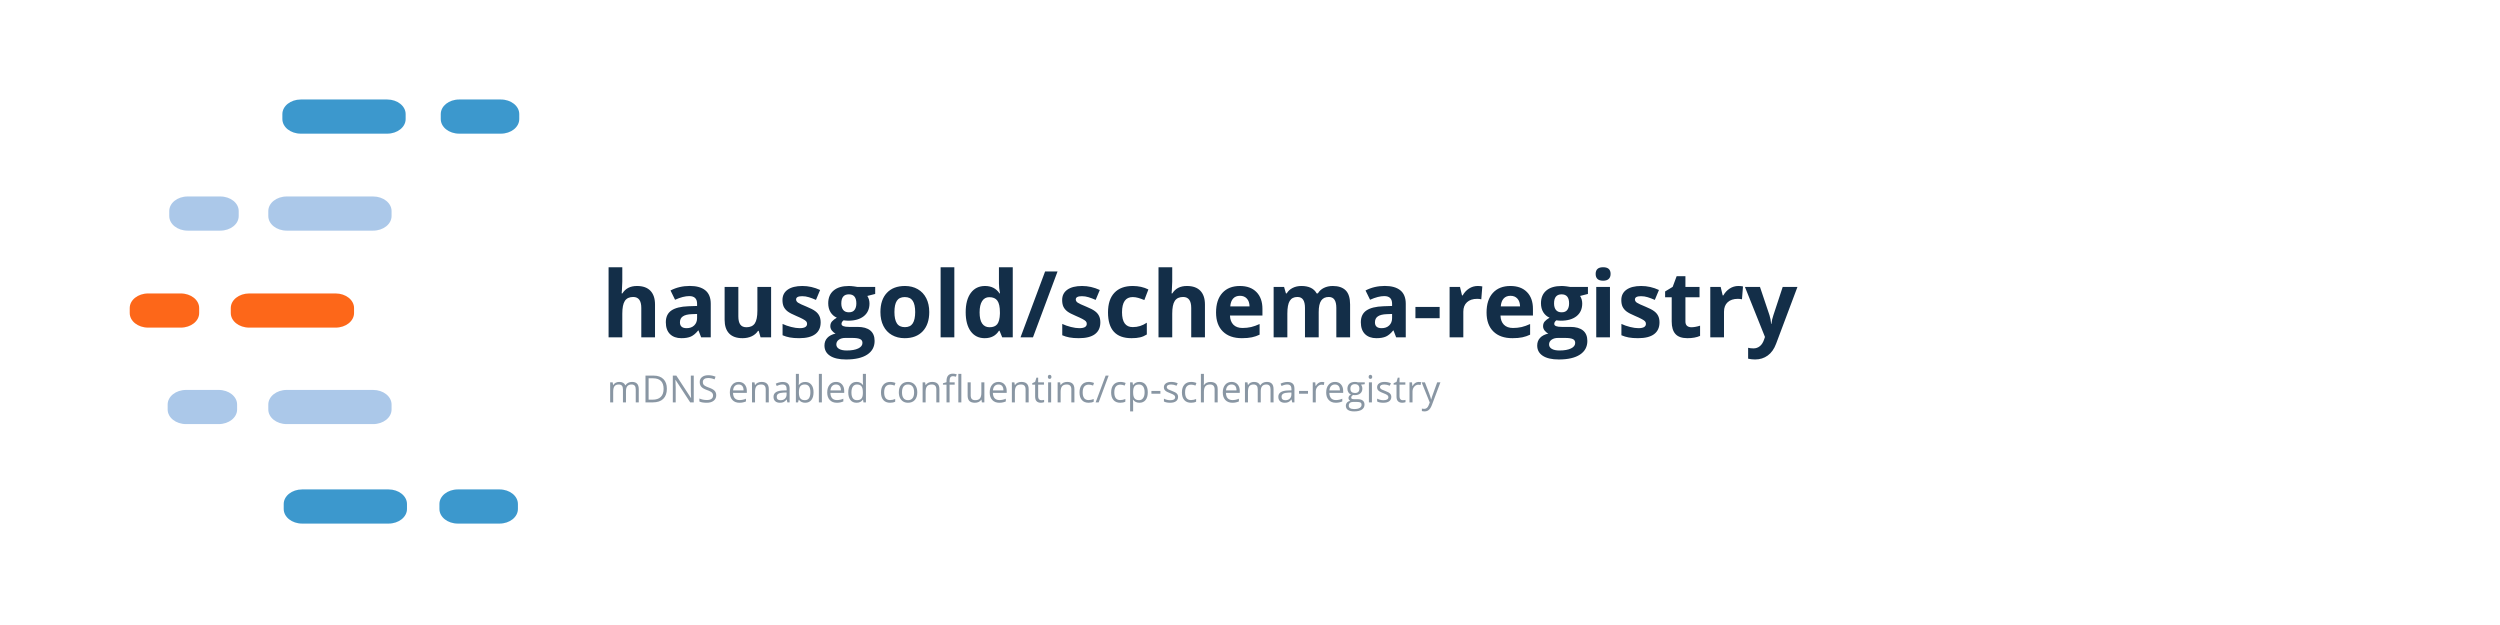
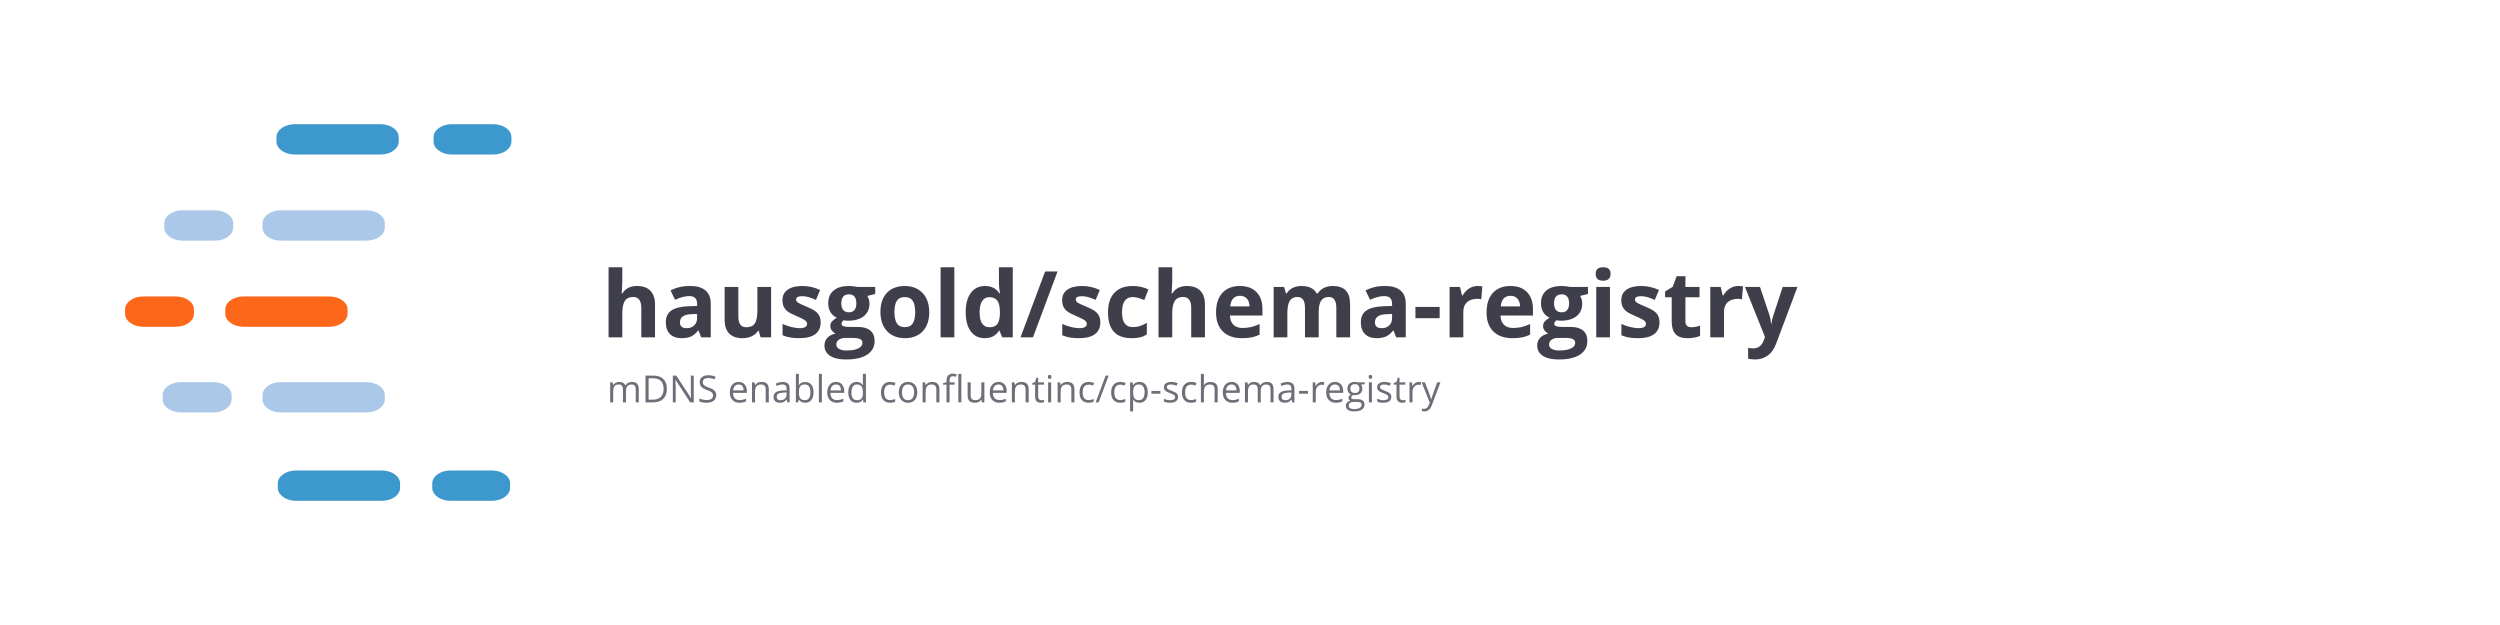
- <svg xmlns="http://www.w3.org/2000/svg" version="1.1" id="Ebene_1" x="0px" y="0px" viewBox="0 0 800 200" xml:space="preserve" width="800" height="200">
-   <defs id="defs31">
+ <svg xmlns="http://www.w3.org/2000/svg" id="hg-readme-banner-v2" viewBox="0 0 800 200" width="800" height="200" version="1.1" xml:space="preserve">
+   <defs id="defs2">
+     <linearGradient id="a" x1="112.46" y1="309.13" x2="314.5" y2="309.13" gradientUnits="userSpaceOnUse" gradientTransform="translate(-33.985 -122.816)">
+       <stop offset="0" stop-color="#1992f4" id="stop1" />
+       <stop offset="1" stop-color="#2b8af6" id="stop2" />
+     </linearGradient>
    <linearGradient id="XMLID_17_-9" gradientUnits="userSpaceOnUse" x1="174.074" y1="215.549" x2="132.276" y2="141.753">
      <stop offset="0" style="stop-color:#FB7655" id="stop3272-4" />
      <stop offset="0" style="stop-color:#FB7655" id="stop3274-5" />
      <stop offset="0.41" style="stop-color:#E42B1E" id="stop3276-1" />
      <stop offset="0.99" style="stop-color:#990000" id="stop3278-0" />
      <stop offset="1" style="stop-color:#990000" id="stop3280-3" />
    </linearGradient>
    <linearGradient id="XMLID_18_-7" gradientUnits="userSpaceOnUse" x1="194.895" y1="153.558" x2="141.028" y2="117.409">
      <stop offset="0" style="stop-color:#871101" id="stop3285-8" />
      <stop offset="0" style="stop-color:#871101" id="stop3287-8" />
      <stop offset="0.99" style="stop-color:#911209" id="stop3289-6" />
      <stop offset="1" style="stop-color:#911209" id="stop3291-0" />
    </linearGradient>
    <linearGradient id="XMLID_19_-4" gradientUnits="userSpaceOnUse" x1="151.795" y1="217.785" x2="97.93" y2="181.638">
      <stop offset="0" style="stop-color:#871101" id="stop3296-6" />
      <stop offset="0" style="stop-color:#871101" id="stop3298-7" />
      <stop offset="0.99" style="stop-color:#911209" id="stop3300-6" />
      <stop offset="1" style="stop-color:#911209" id="stop3302-0" />
    </linearGradient>
    <linearGradient id="XMLID_20_-9" gradientUnits="userSpaceOnUse" x1="38.696" y1="127.391" x2="47.047" y2="181.661">
      <stop offset="0" style="stop-color:#FFFFFF" id="stop3307-7" />
      <stop offset="0" style="stop-color:#FFFFFF" id="stop3309-5" />
      <stop offset="0.23" style="stop-color:#E57252" id="stop3311-9" />
      <stop offset="0.46" style="stop-color:#DE3B20" id="stop3313-7" />
      <stop offset="0.99" style="stop-color:#A60003" id="stop3315-8" />
      <stop offset="1" style="stop-color:#A60003" id="stop3317-5" />
    </linearGradient>
    <linearGradient id="XMLID_21_-3" gradientUnits="userSpaceOnUse" x1="96.133" y1="76.715" x2="99.21" y2="132.102">
      <stop offset="0" style="stop-color:#FFFFFF" id="stop3322-3" />
      <stop offset="0" style="stop-color:#FFFFFF" id="stop3324-8" />
      <stop offset="0.23" style="stop-color:#E4714E" id="stop3326-3" />
      <stop offset="0.56" style="stop-color:#BE1A0D" id="stop3328-7" />
      <stop offset="0.99" style="stop-color:#A80D00" id="stop3330-9" />
      <stop offset="1" style="stop-color:#A80D00" id="stop3332-3" />
    </linearGradient>
    <linearGradient id="XMLID_22_-7" gradientUnits="userSpaceOnUse" x1="147.103" y1="25.521" x2="156.314" y2="65.216">
      <stop offset="0" style="stop-color:#FFFFFF" id="stop3337-8" />
      <stop offset="0" style="stop-color:#FFFFFF" id="stop3339-7" />
      <stop offset="0.18" style="stop-color:#E46342" id="stop3341-4" />
      <stop offset="0.4" style="stop-color:#C82410" id="stop3343-1" />
      <stop offset="0.99" style="stop-color:#A80D00" id="stop3345-9" />
      <stop offset="1" style="stop-color:#A80D00" id="stop3347-0" />
    </linearGradient>
    <linearGradient id="XMLID_23_-9" gradientUnits="userSpaceOnUse" x1="118.976" y1="11.541" x2="158.669" y2="-8.305">
      <stop offset="0" style="stop-color:#FFFFFF" id="stop3352-8" />
      <stop offset="0" style="stop-color:#FFFFFF" id="stop3354-8" />
      <stop offset="0.54" style="stop-color:#C81F11" id="stop3356-5" />
      <stop offset="0.99" style="stop-color:#BF0905" id="stop3358-8" />
      <stop offset="1" style="stop-color:#BF0905" id="stop3360-4" />
    </linearGradient>
    <linearGradient id="XMLID_24_-3" gradientUnits="userSpaceOnUse" x1="3.903" y1="113.555" x2="7.17" y2="146.263">
      <stop offset="0" style="stop-color:#FFFFFF" id="stop3365-7" />
      <stop offset="0" style="stop-color:#FFFFFF" id="stop3367-1" />
      <stop offset="0.31" style="stop-color:#DE4024" id="stop3369-3" />
      <stop offset="0.99" style="stop-color:#BF190B" id="stop3371-8" />
      <stop offset="1" style="stop-color:#BF190B" id="stop3373-0" />
    </linearGradient>
-     <linearGradient id="XMLID_25_-9" gradientUnits="userSpaceOnUse" x1="-18.556" y1="155.105" x2="135.015" y2="-2.809" gradientTransform="translate(-208.9412,-12.91952)">
+     <linearGradient id="XMLID_25_-9" gradientUnits="userSpaceOnUse" x1="-18.556" y1="155.105" x2="135.015" y2="-2.809">
      <stop offset="0" style="stop-color:#BD0012" id="stop3380-7" />
      <stop offset="0" style="stop-color:#BD0012" id="stop3382-9" />
      <stop offset="0.07" style="stop-color:#FFFFFF" id="stop3384-9" />
      <stop offset="0.17" style="stop-color:#FFFFFF" id="stop3386-3" />
      <stop offset="0.27" style="stop-color:#C82F1C" id="stop3388-2" />
      <stop offset="0.33" style="stop-color:#820C01" id="stop3390-4" />
      <stop offset="0.46" style="stop-color:#A31601" id="stop3392-3" />
      <stop offset="0.72" style="stop-color:#B31301" id="stop3394-7" />
      <stop offset="0.99" style="stop-color:#E82609" id="stop3396-1" />
      <stop offset="1" style="stop-color:#E82609" id="stop3398-2" />
    </linearGradient>
-     <linearGradient id="XMLID_26_-2" gradientUnits="userSpaceOnUse" x1="99.075" y1="171.033" x2="52.818" y2="159.617" gradientTransform="translate(-208.9412,-12.91952)">
+     <linearGradient id="XMLID_26_-2" gradientUnits="userSpaceOnUse" x1="99.075" y1="171.033" x2="52.818" y2="159.617">
      <stop offset="0" style="stop-color:#8C0C01" id="stop3403-0" />
      <stop offset="0" style="stop-color:#8C0C01" id="stop3405-2" />
      <stop offset="0.54" style="stop-color:#990C00" id="stop3407-1" />
      <stop offset="0.99" style="stop-color:#A80D0E" id="stop3409-7" />
      <stop offset="1" style="stop-color:#A80D0E" id="stop3411-5" />
    </linearGradient>
-     <linearGradient id="XMLID_27_-1" gradientUnits="userSpaceOnUse" x1="178.526" y1="115.515" x2="137.433" y2="78.684" gradientTransform="translate(-208.9412,-12.91952)">
+     <linearGradient id="XMLID_27_-1" gradientUnits="userSpaceOnUse" x1="178.526" y1="115.515" x2="137.433" y2="78.684">
      <stop offset="0" style="stop-color:#7E110B" id="stop3416-7" />
      <stop offset="0" style="stop-color:#7E110B" id="stop3418-4" />
      <stop offset="0.99" style="stop-color:#9E0C00" id="stop3420-1" />
      <stop offset="1" style="stop-color:#9E0C00" id="stop3422-7" />
    </linearGradient>
-     <linearGradient id="XMLID_28_-1" gradientUnits="userSpaceOnUse" x1="193.624" y1="47.937" x2="173.154" y2="26.054" gradientTransform="translate(-208.9412,-12.91952)">
+     <linearGradient id="XMLID_28_-1" gradientUnits="userSpaceOnUse" x1="193.624" y1="47.937" x2="173.154" y2="26.054">
      <stop offset="0" style="stop-color:#79130D" id="stop3427-1" />
      <stop offset="0" style="stop-color:#79130D" id="stop3429-1" />
      <stop offset="0.99" style="stop-color:#9E120B" id="stop3431-7" />
      <stop offset="1" style="stop-color:#9E120B" id="stop3433-0" />
    </linearGradient>
-     <radialGradient id="XMLID_29_-4" cx="143.832" cy="79.388" r="50.358" gradientUnits="userSpaceOnUse" gradientTransform="translate(-208.9412,-12.91952)">
+     <radialGradient id="XMLID_29_-4" cx="143.832" cy="79.388" r="50.358" gradientUnits="userSpaceOnUse">
      <stop offset="0" style="stop-color:#A80D00" id="stop3440-0" />
      <stop offset="0" style="stop-color:#A80D00" id="stop3442-8" />
      <stop offset="0.99" style="stop-color:#7E0E08" id="stop3444-5" />
      <stop offset="1" style="stop-color:#7E0E08" id="stop3446-1" />
    </radialGradient>
-     <radialGradient id="XMLID_30_-6" cx="74.092" cy="145.751" r="66.944" gradientUnits="userSpaceOnUse" gradientTransform="translate(-208.9412,-12.91952)">
+     <radialGradient id="XMLID_30_-6" cx="74.092" cy="145.751" r="66.944" gradientUnits="userSpaceOnUse">
      <stop offset="0" style="stop-color:#A30C00" id="stop3451-6" />
      <stop offset="0" style="stop-color:#A30C00" id="stop3453-2" />
      <stop offset="0.99" style="stop-color:#800E08" id="stop3455-1" />
      <stop offset="1" style="stop-color:#800E08" id="stop3457-9" />
    </radialGradient>
-     <linearGradient id="XMLID_31_-6" gradientUnits="userSpaceOnUse" x1="26.67" y1="197.336" x2="9.989" y2="140.742" gradientTransform="translate(-208.9412,-12.91952)">
+     <linearGradient id="XMLID_31_-6" gradientUnits="userSpaceOnUse" x1="26.67" y1="197.336" x2="9.989" y2="140.742">
      <stop offset="0" style="stop-color:#8B2114" id="stop3462-4" />
      <stop offset="0" style="stop-color:#8B2114" id="stop3464-8" />
      <stop offset="0.43" style="stop-color:#9E100A" id="stop3466-0" />
      <stop offset="0.99" style="stop-color:#B3100C" id="stop3468-8" />
      <stop offset="1" style="stop-color:#B3100C" id="stop3470-1" />
    </linearGradient>
-     <linearGradient id="XMLID_32_-0" gradientUnits="userSpaceOnUse" x1="154.641" y1="9.798" x2="192.039" y2="26.306" gradientTransform="translate(-208.9412,-12.91952)">
+     <linearGradient id="XMLID_32_-0" gradientUnits="userSpaceOnUse" x1="154.641" y1="9.798" x2="192.039" y2="26.306">
      <stop offset="0" style="stop-color:#B31000" id="stop3475-2" />
      <stop offset="0" style="stop-color:#B31000" id="stop3477-2" />
      <stop offset="0.44" style="stop-color:#910F08" id="stop3479-9" />
      <stop offset="0.99" style="stop-color:#791C12" id="stop3481-7" />
      <stop offset="1" style="stop-color:#791C12" id="stop3483-5" />
    </linearGradient>
-     <linearGradient y2="-2.809" x2="135.015" y1="155.105" x1="-18.556" gradientUnits="userSpaceOnUse" id="XMLID_25_-9-7">
-       <stop id="stop3380-7-8" style="stop-color:#BD0012" offset="0" />
-       <stop id="stop3382-9-5" style="stop-color:#BD0012" offset="0" />
-       <stop id="stop3384-9-3" style="stop-color:#FFFFFF" offset="0.07" />
-       <stop id="stop3386-3-3" style="stop-color:#FFFFFF" offset="0.17" />
-       <stop id="stop3388-2-8" style="stop-color:#C82F1C" offset="0.27" />
-       <stop id="stop3390-4-3" style="stop-color:#820C01" offset="0.33" />
-       <stop id="stop3392-3-7" style="stop-color:#A31601" offset="0.46" />
-       <stop id="stop3394-7-9" style="stop-color:#B31301" offset="0.72" />
-       <stop id="stop3396-1-3" style="stop-color:#E82609" offset="0.99" />
-       <stop id="stop3398-2-7" style="stop-color:#E82609" offset="1" />
-     </linearGradient>
-     <linearGradient y2="159.617" x2="52.818" y1="171.033" x1="99.075" gradientUnits="userSpaceOnUse" id="XMLID_26_-2-8">
-       <stop id="stop3403-0-7" style="stop-color:#8C0C01" offset="0" />
-       <stop id="stop3405-2-4" style="stop-color:#8C0C01" offset="0" />
-       <stop id="stop3407-1-1" style="stop-color:#990C00" offset="0.54" />
-       <stop id="stop3409-7-9" style="stop-color:#A80D0E" offset="0.99" />
-       <stop id="stop3411-5-0" style="stop-color:#A80D0E" offset="1" />
-     </linearGradient>
-     <linearGradient y2="78.684" x2="137.433" y1="115.515" x1="178.526" gradientUnits="userSpaceOnUse" id="XMLID_27_-1-9">
-       <stop id="stop3416-7-8" style="stop-color:#7E110B" offset="0" />
-       <stop id="stop3418-4-8" style="stop-color:#7E110B" offset="0" />
-       <stop id="stop3420-1-5" style="stop-color:#9E0C00" offset="0.99" />
-       <stop id="stop3422-7-8" style="stop-color:#9E0C00" offset="1" />
-     </linearGradient>
-     <linearGradient y2="26.054" x2="173.154" y1="47.937" x1="193.624" gradientUnits="userSpaceOnUse" id="XMLID_28_-1-4">
-       <stop id="stop3427-1-3" style="stop-color:#79130D" offset="0" />
-       <stop id="stop3429-1-7" style="stop-color:#79130D" offset="0" />
-       <stop id="stop3431-7-1" style="stop-color:#9E120B" offset="0.99" />
-       <stop id="stop3433-0-3" style="stop-color:#9E120B" offset="1" />
-     </linearGradient>
-     <radialGradient gradientUnits="userSpaceOnUse" r="50.358" cy="79.388" cx="143.832" id="XMLID_29_-4-8">
-       <stop id="stop3440-0-0" style="stop-color:#A80D00" offset="0" />
-       <stop id="stop3442-8-9" style="stop-color:#A80D00" offset="0" />
-       <stop id="stop3444-5-7" style="stop-color:#7E0E08" offset="0.99" />
-       <stop id="stop3446-1-9" style="stop-color:#7E0E08" offset="1" />
+     <radialGradient gradientUnits="userSpaceOnUse" r="50.358" cy="79.388" cx="143.832" id="XMLID_29_-4-5">
+       <stop id="stop3440-0-3" style="stop-color:#A80D00" offset="0" />
+       <stop id="stop3442-8-3" style="stop-color:#A80D00" offset="0" />
+       <stop id="stop3444-5-8" style="stop-color:#7E0E08" offset="0.99" />
+       <stop id="stop3446-1-3" style="stop-color:#7E0E08" offset="1" />
    </radialGradient>
-     <radialGradient gradientUnits="userSpaceOnUse" r="66.944" cy="145.751" cx="74.092" id="XMLID_30_-6-9">
-       <stop id="stop3451-6-3" style="stop-color:#A30C00" offset="0" />
-       <stop id="stop3453-2-2" style="stop-color:#A30C00" offset="0" />
-       <stop id="stop3455-1-4" style="stop-color:#800E08" offset="0.99" />
-       <stop id="stop3457-9-3" style="stop-color:#800E08" offset="1" />
-     </radialGradient>
-     <linearGradient y2="140.742" x2="9.989" y1="197.336" x1="26.67" gradientUnits="userSpaceOnUse" id="XMLID_31_-6-7">
-       <stop id="stop3462-4-1" style="stop-color:#8B2114" offset="0" />
-       <stop id="stop3464-8-2" style="stop-color:#8B2114" offset="0" />
-       <stop id="stop3466-0-2" style="stop-color:#9E100A" offset="0.43" />
-       <stop id="stop3468-8-0" style="stop-color:#B3100C" offset="0.99" />
-       <stop id="stop3470-1-2" style="stop-color:#B3100C" offset="1" />
-     </linearGradient>
-     <linearGradient y2="26.306" x2="192.039" y1="9.798" x1="154.641" gradientUnits="userSpaceOnUse" id="XMLID_32_-0-1">
-       <stop id="stop3475-2-7" style="stop-color:#B31000" offset="0" />
-       <stop id="stop3477-2-5" style="stop-color:#B31000" offset="0" />
-       <stop id="stop3479-9-1" style="stop-color:#910F08" offset="0.44" />
-       <stop id="stop3481-7-7" style="stop-color:#791C12" offset="0.99" />
-       <stop id="stop3483-5-4" style="stop-color:#791C12" offset="1" />
-     </linearGradient>
-     <radialGradient id="XMLID_29_-4-5" cx="143.832" cy="79.388" r="50.358" gradientUnits="userSpaceOnUse">
-       <stop offset="0" style="stop-color:#A80D00" id="stop3440-0-3" />
-       <stop offset="0" style="stop-color:#A80D00" id="stop3442-8-3" />
-       <stop offset="0.99" style="stop-color:#7E0E08" id="stop3444-5-8" />
-       <stop offset="1" style="stop-color:#7E0E08" id="stop3446-1-3" />
-     </radialGradient>
-     <radialGradient id="XMLID_30_-6-7" cx="74.092" cy="145.751" r="66.944" gradientUnits="userSpaceOnUse">
-       <stop offset="0" style="stop-color:#A30C00" id="stop3451-6-9" />
-       <stop offset="0" style="stop-color:#A30C00" id="stop3453-2-3" />
-       <stop offset="0.99" style="stop-color:#800E08" id="stop3455-1-7" />
-       <stop offset="1" style="stop-color:#800E08" id="stop3457-9-8" />
+     <radialGradient gradientUnits="userSpaceOnUse" r="66.944" cy="145.751" cx="74.092" id="XMLID_30_-6-7">
+       <stop id="stop3451-6-9" style="stop-color:#A30C00" offset="0" />
+       <stop id="stop3453-2-3" style="stop-color:#A30C00" offset="0" />
+       <stop id="stop3455-1-7" style="stop-color:#800E08" offset="0.99" />
+       <stop id="stop3457-9-8" style="stop-color:#800E08" offset="1" />
    </radialGradient>
  </defs>
-   <style type="text/css" id="style2">
-     .st0{fill-rule:evenodd;clip-rule:evenodd;fill:#E73E11;}
-     .st1{fill-rule:evenodd;clip-rule:evenodd;fill:#0371B9;}
-     .st2{fill:#132E48;}
-     .st3{font-family:'OpenSans-Bold';}
-     .st4{font-size:29.517px;}
-     .st5{fill-rule:evenodd;clip-rule:evenodd;fill:none;}
-     .st6{opacity:0.5;fill:#132E48;}
-     .st7{font-family:'OpenSans';}
-     .st8{font-size:12px;}
- </style>
-   <text class="st2 st3 st4" id="text10" style="font-style:normal;font-variant:normal;font-weight:bold;font-stretch:normal;font-size:29.517px;font-family:'Open Sans', sans-serif;-inkscape-font-specification:'OpenSans-Bold, Bold';font-variant-ligatures:normal;font-variant-caps:normal;font-variant-numeric:normal;font-feature-settings:normal;text-align:start;writing-mode:lr-tb;text-anchor:start;fill:#132e48" x="192.432" y="107.939">hausgold/schema-registry</text>
-   <rect x="194.24" y="119.6" class="st5" width="314.5" height="24" id="rect12" style="clip-rule:evenodd;fill:none;fill-rule:evenodd" />
-   <text class="st6 st7 st8" id="text14" style="font-style:normal;font-variant:normal;font-weight:normal;font-stretch:normal;font-size:12px;font-family:'Open Sans', sans-serif;-inkscape-font-specification:'Open Sans, sans-serif, Normal';font-variant-ligatures:normal;font-variant-caps:normal;font-variant-numeric:normal;font-feature-settings:normal;text-align:start;writing-mode:lr-tb;text-anchor:start;opacity:0.5;fill:#132e48" x="194.217" y="128.757">mDNS enabled confluentinc/cp-schema-registry</text>
-   <g style="overflow:visible;stroke-width:0.869" id="g1480" transform="matrix(1.1502,0,0,1.1502,40.36202,30.68804)">
-     <g transform="translate(-11.4645,-24.53629)" id="g1236" style="overflow:visible;stroke-width:0.869" />
-     <rect ry="4.066" rx="5.127" y="81.803" x="39.552" height="9.506" width="34.297" id="rect1276-4-1-5" style="opacity:1;fill:#abc8e9;fill-opacity:1;fill-rule:nonzero;stroke:none;stroke-width:2.347;stroke-linecap:square;stroke-linejoin:round;stroke-miterlimit:4;stroke-dasharray:none;stroke-dashoffset:0;stroke-opacity:1;paint-order:stroke fill markers" />
-     <path id="rect1353" d="m 16.679,81.803 h 9.069 c 2.84,0 5.127,1.813 5.127,4.066 v 1.374 c 0,2.252 -2.286,4.066 -5.127,4.066 h -9.069 c -2.84,0 -5.127,-1.813 -5.127,-4.066 v -1.374 c 0,-2.252 2.286,-4.066 5.127,-4.066 z" style="opacity:1;fill:#abc8e9;fill-opacity:1;fill-rule:nonzero;stroke:none;stroke-width:2.347;stroke-linecap:square;stroke-linejoin:round;stroke-miterlimit:4;stroke-dasharray:none;stroke-dashoffset:0;stroke-opacity:1;paint-order:stroke fill markers" />
-     <rect ry="4.066" rx="5.127" y="54.962" x="29.114" height="9.506" width="34.297" id="rect1276-4-1" style="opacity:1;fill:#fd6719;fill-opacity:1;fill-rule:nonzero;stroke:none;stroke-width:2.347;stroke-linecap:square;stroke-linejoin:round;stroke-miterlimit:4;stroke-dasharray:none;stroke-dashoffset:0;stroke-opacity:1;paint-order:stroke fill markers" />
-     <path id="rect1353-3" d="m 6.127,54.962 h 9.069 c 2.84,0 5.127,1.813 5.127,4.066 v 1.374 c 0,2.252 -2.286,4.066 -5.127,4.066 H 6.127 C 3.286,64.468 1,62.655 1,60.402 V 59.028 C 1,56.775 3.286,54.962 6.127,54.962 Z" style="opacity:1;fill:#fd6719;fill-opacity:1;fill-rule:nonzero;stroke:none;stroke-width:2.347;stroke-linecap:square;stroke-linejoin:round;stroke-miterlimit:4;stroke-dasharray:none;stroke-dashoffset:0;stroke-opacity:1;paint-order:stroke fill markers" />
-     <rect ry="4.066" rx="5.127" y="27.981" x="39.552" height="9.506" width="34.297" id="rect1276" style="opacity:1;fill:#abc8e9;fill-opacity:1;fill-rule:nonzero;stroke:none;stroke-width:2.347;stroke-linecap:square;stroke-linejoin:round;stroke-miterlimit:4;stroke-dasharray:none;stroke-dashoffset:0;stroke-opacity:1;paint-order:stroke fill markers" />
-     <path id="rect1353-3-5" d="m 17.124,27.981 h 9.069 c 2.84,0 5.127,1.813 5.127,4.066 v 1.374 c 0,2.252 -2.286,4.066 -5.127,4.066 h -9.069 c -2.84,0 -5.127,-1.813 -5.127,-4.066 v -1.374 c 0,-2.252 2.286,-4.066 5.127,-4.066 z" style="opacity:1;fill:#abc8e9;fill-opacity:1;fill-rule:nonzero;stroke:none;stroke-width:2.347;stroke-linecap:square;stroke-linejoin:round;stroke-miterlimit:4;stroke-dasharray:none;stroke-dashoffset:0;stroke-opacity:1;paint-order:stroke fill markers" />
-     <rect ry="4.066" rx="5.127" y="1" x="43.467" height="9.506" width="34.297" id="rect1276-4" style="opacity:1;fill:#3c98cd;fill-opacity:1;fill-rule:nonzero;stroke:none;stroke-width:2.347;stroke-linecap:square;stroke-linejoin:round;stroke-miterlimit:4;stroke-dasharray:none;stroke-dashoffset:0;stroke-opacity:1;paint-order:stroke fill markers" />
-     <path id="rect1353-3-5-6" d="m 92.661,1 h 11.585 c 2.84,0 5.127,1.813 5.127,4.066 v 1.374 c 0,2.252 -2.286,4.066 -5.127,4.066 H 92.661 c -2.84,0 -5.127,-1.813 -5.127,-4.066 V 5.066 C 87.534,2.813 89.821,1 92.661,1 Z" style="opacity:1;fill:#3c98cd;fill-opacity:1;fill-rule:nonzero;stroke:none;stroke-width:2.347;stroke-linecap:square;stroke-linejoin:round;stroke-miterlimit:4;stroke-dasharray:none;stroke-dashoffset:0;stroke-opacity:1;paint-order:stroke fill markers" />
-     <rect ry="4.066" rx="5.127" y="109.483" x="43.84" height="9.506" width="34.297" id="rect1276-4-1-5-0" style="opacity:1;fill:#3c98cd;fill-opacity:1;fill-rule:nonzero;stroke:none;stroke-width:2.347;stroke-linecap:square;stroke-linejoin:round;stroke-miterlimit:4;stroke-dasharray:none;stroke-dashoffset:0;stroke-opacity:1;paint-order:stroke fill markers" />
-     <path id="rect1353-3-5-6-5" d="m 92.288,109.483 h 11.585 c 2.84,0 5.127,1.813 5.127,4.066 v 1.374 c 0,2.252 -2.286,4.066 -5.127,4.066 H 92.288 c -2.84,0 -5.127,-1.813 -5.127,-4.066 v -1.374 c 0,-2.252 2.286,-4.066 5.127,-4.066 z" style="opacity:1;fill:#3c98cd;fill-opacity:1;fill-rule:nonzero;stroke:none;stroke-width:2.347;stroke-linecap:square;stroke-linejoin:round;stroke-miterlimit:4;stroke-dasharray:none;stroke-dashoffset:0;stroke-opacity:1;paint-order:stroke fill markers" />
+   <style id="style2">.st3{font-family:'OpenSans-Bold'}.st4{font-size:29.517px}.st5{fill-rule:evenodd;clip-rule:evenodd;fill:none}.st7{font-family:'OpenSans'}.st8{font-size:12px}@media (prefers-color-scheme:dark){text{fill:#f0f6fc!important}}</style>
+   <text y="107.939" x="192.432" style="font-family:'Open Sans', sans-serif;-inkscape-font-specification:'OpenSans-Bold, Bold';font-variant-ligatures:normal;font-variant-caps:normal;font-variant-numeric:normal;font-feature-settings:normal;text-align:start" class="st3 st4" font-weight="700" font-size="29.517" font-family="'Open Sans',sans-serif" fill="#3f3e4b" id="text2">hausgold/schema-registry</text>
+   <path class="st5" clip-rule="evenodd" fill="none" fill-rule="evenodd" d="M194.24 119.6h314.5v24h-314.5z" id="path2" />
+   <text y="128.757" x="194.217" style="font-family:'Open Sans', sans-serif;-inkscape-font-specification:'Open Sans, sans-serif, Normal';font-variant-ligatures:normal;font-variant-caps:normal;font-variant-numeric:normal;font-feature-settings:normal;text-align:start" class="st7 st8" font-weight="400" font-size="12" font-family="'Open Sans',sans-serif" opacity=".75" fill="#3f3e4b" id="text3">mDNS enabled confluentinc/cp-schema-registry</text>
+   <g style="overflow:visible" id="g5" transform="matrix(1.140811,0,0,1.021464,38.88268,38.71858)">
+     <g style="overflow:visible" id="g1236" transform="translate(-11.4645,-24.53629)" />
+     <rect style="opacity:1;fill:#abc8e9;fill-opacity:1;fill-rule:nonzero;stroke:none;stroke-width:2.7;stroke-linecap:square;stroke-linejoin:round;stroke-miterlimit:4;stroke-dasharray:none;stroke-dashoffset:0;stroke-opacity:1;paint-order:stroke fill markers" id="rect1276-4-1-5" width="34.297" height="9.506" x="39.552" y="81.803" rx="5.127" ry="4.066" />
+     <path style="opacity:1;fill:#abc8e9;fill-opacity:1;fill-rule:nonzero;stroke:none;stroke-width:2.7;stroke-linecap:square;stroke-linejoin:round;stroke-miterlimit:4;stroke-dasharray:none;stroke-dashoffset:0;stroke-opacity:1;paint-order:stroke fill markers" d="m 16.679,81.803 h 9.069 c 2.84,0 5.127,1.813 5.127,4.066 v 1.374 c 0,2.252 -2.286,4.066 -5.127,4.066 h -9.069 c -2.84,0 -5.127,-1.813 -5.127,-4.066 v -1.374 c 0,-2.252 2.286,-4.066 5.127,-4.066 z" id="rect1353" />
+     <rect style="opacity:1;fill:#fd6719;fill-opacity:1;fill-rule:nonzero;stroke:none;stroke-width:2.7;stroke-linecap:square;stroke-linejoin:round;stroke-miterlimit:4;stroke-dasharray:none;stroke-dashoffset:0;stroke-opacity:1;paint-order:stroke fill markers" id="rect1276-4-1" width="34.297" height="9.506" x="29.114" y="54.962" rx="5.127" ry="4.066" />
+     <path style="opacity:1;fill:#fd6719;fill-opacity:1;fill-rule:nonzero;stroke:none;stroke-width:2.7;stroke-linecap:square;stroke-linejoin:round;stroke-miterlimit:4;stroke-dasharray:none;stroke-dashoffset:0;stroke-opacity:1;paint-order:stroke fill markers" d="m 6.127,54.962 h 9.069 c 2.84,0 5.127,1.813 5.127,4.066 v 1.374 c 0,2.252 -2.286,4.066 -5.127,4.066 H 6.127 C 3.286,64.468 1,62.655 1,60.402 V 59.028 C 1,56.775 3.286,54.962 6.127,54.962 Z" id="rect1353-3" />
+     <rect style="opacity:1;fill:#abc8e9;fill-opacity:1;fill-rule:nonzero;stroke:none;stroke-width:2.7;stroke-linecap:square;stroke-linejoin:round;stroke-miterlimit:4;stroke-dasharray:none;stroke-dashoffset:0;stroke-opacity:1;paint-order:stroke fill markers" id="rect1276" width="34.297" height="9.506" x="39.552" y="27.981" rx="5.127" ry="4.066" />
+     <path style="opacity:1;fill:#abc8e9;fill-opacity:1;fill-rule:nonzero;stroke:none;stroke-width:2.7;stroke-linecap:square;stroke-linejoin:round;stroke-miterlimit:4;stroke-dasharray:none;stroke-dashoffset:0;stroke-opacity:1;paint-order:stroke fill markers" d="m 17.124,27.981 h 9.069 c 2.84,0 5.127,1.813 5.127,4.066 v 1.374 c 0,2.252 -2.286,4.066 -5.127,4.066 h -9.069 c -2.84,0 -5.127,-1.813 -5.127,-4.066 v -1.374 c 0,-2.252 2.286,-4.066 5.127,-4.066 z" id="rect1353-3-5" />
+     <rect style="opacity:1;fill:#3c98cd;fill-opacity:1;fill-rule:nonzero;stroke:none;stroke-width:2.7;stroke-linecap:square;stroke-linejoin:round;stroke-miterlimit:4;stroke-dasharray:none;stroke-dashoffset:0;stroke-opacity:1;paint-order:stroke fill markers" id="rect1276-4" width="34.297" height="9.506" x="43.467" y="1" rx="5.127" ry="4.066" />
+     <path style="opacity:1;fill:#3c98cd;fill-opacity:1;fill-rule:nonzero;stroke:none;stroke-width:2.7;stroke-linecap:square;stroke-linejoin:round;stroke-miterlimit:4;stroke-dasharray:none;stroke-dashoffset:0;stroke-opacity:1;paint-order:stroke fill markers" d="m 92.661,1 h 11.585 c 2.84,0 5.127,1.813 5.127,4.066 v 1.374 c 0,2.252 -2.286,4.066 -5.127,4.066 H 92.661 c -2.84,0 -5.127,-1.813 -5.127,-4.066 V 5.066 C 87.534,2.813 89.821,1 92.661,1 Z" id="rect1353-3-5-6" />
+     <rect style="opacity:1;fill:#3c98cd;fill-opacity:1;fill-rule:nonzero;stroke:none;stroke-width:2.7;stroke-linecap:square;stroke-linejoin:round;stroke-miterlimit:4;stroke-dasharray:none;stroke-dashoffset:0;stroke-opacity:1;paint-order:stroke fill markers" id="rect1276-4-1-5-0" width="34.297" height="9.506" x="43.84" y="109.483" rx="5.127" ry="4.066" />
+     <path style="opacity:1;fill:#3c98cd;fill-opacity:1;fill-rule:nonzero;stroke:none;stroke-width:2.7;stroke-linecap:square;stroke-linejoin:round;stroke-miterlimit:4;stroke-dasharray:none;stroke-dashoffset:0;stroke-opacity:1;paint-order:stroke fill markers" d="m 92.288,109.483 h 11.585 c 2.84,0 5.127,1.813 5.127,4.066 v 1.374 c 0,2.252 -2.286,4.066 -5.127,4.066 H 92.288 c -2.84,0 -5.127,-1.813 -5.127,-4.066 v -1.374 c 0,-2.252 2.286,-4.066 5.127,-4.066 z" id="rect1353-3-5-6-5" />
  </g>
</svg>
